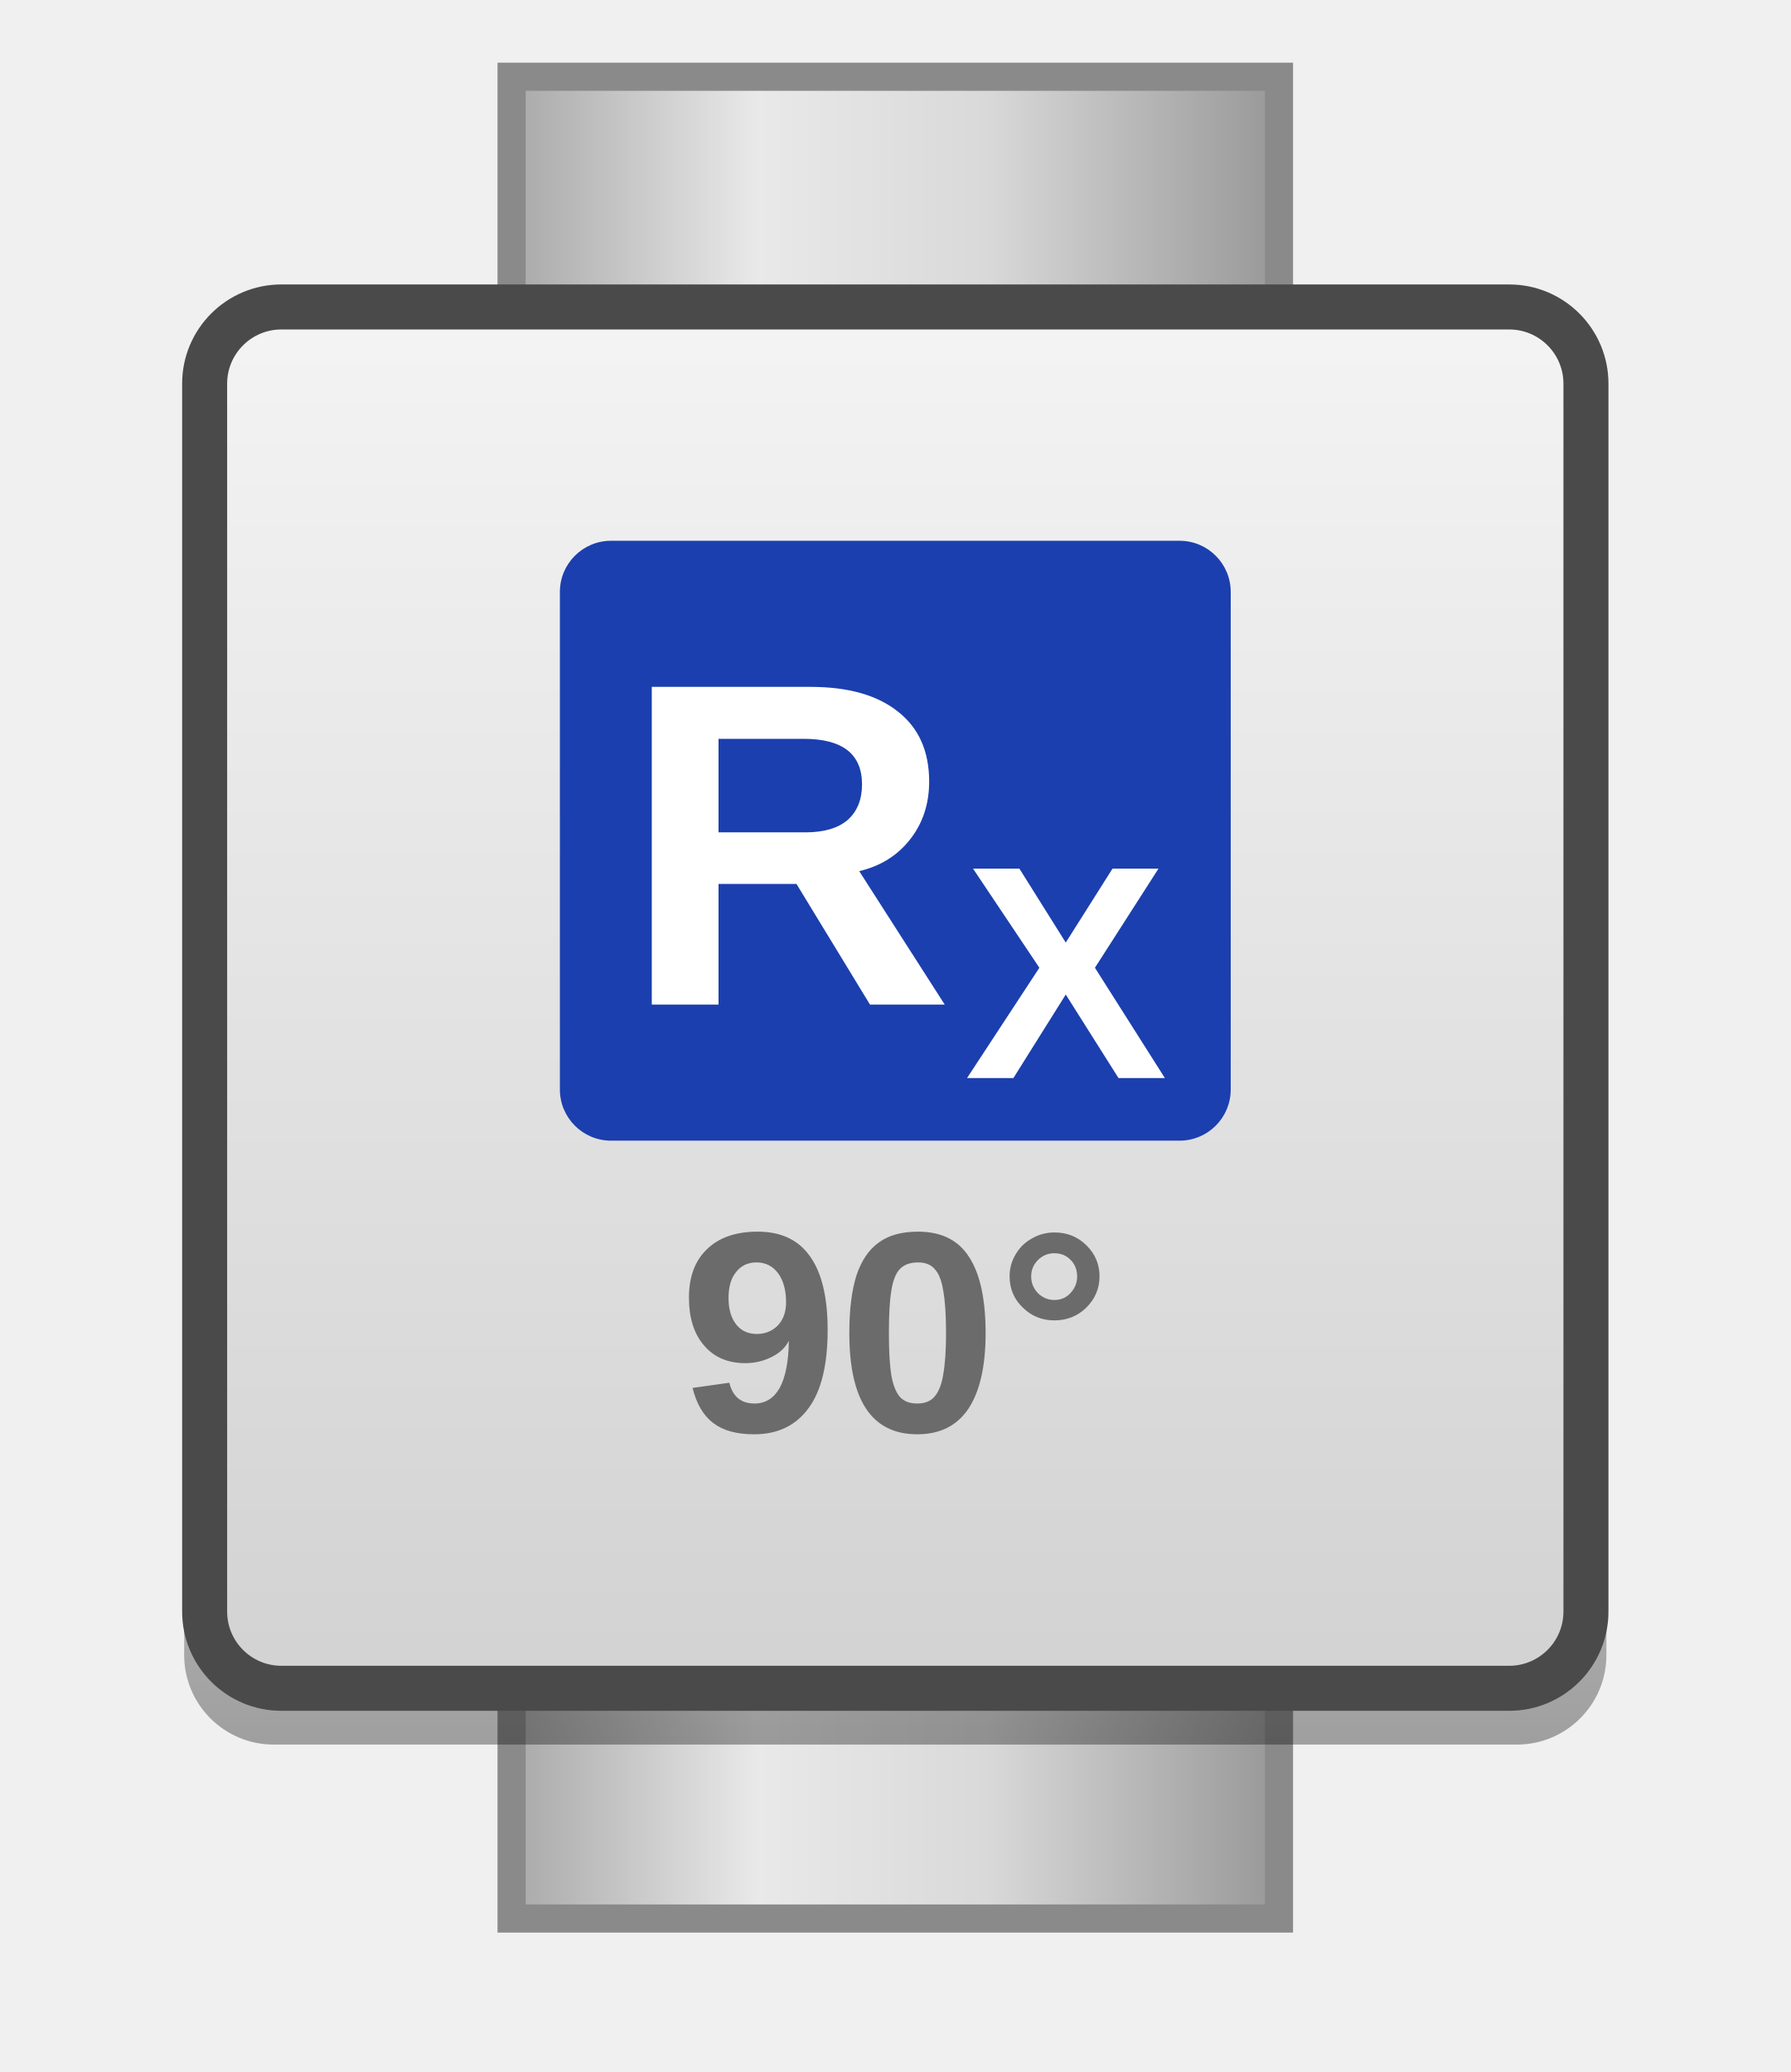
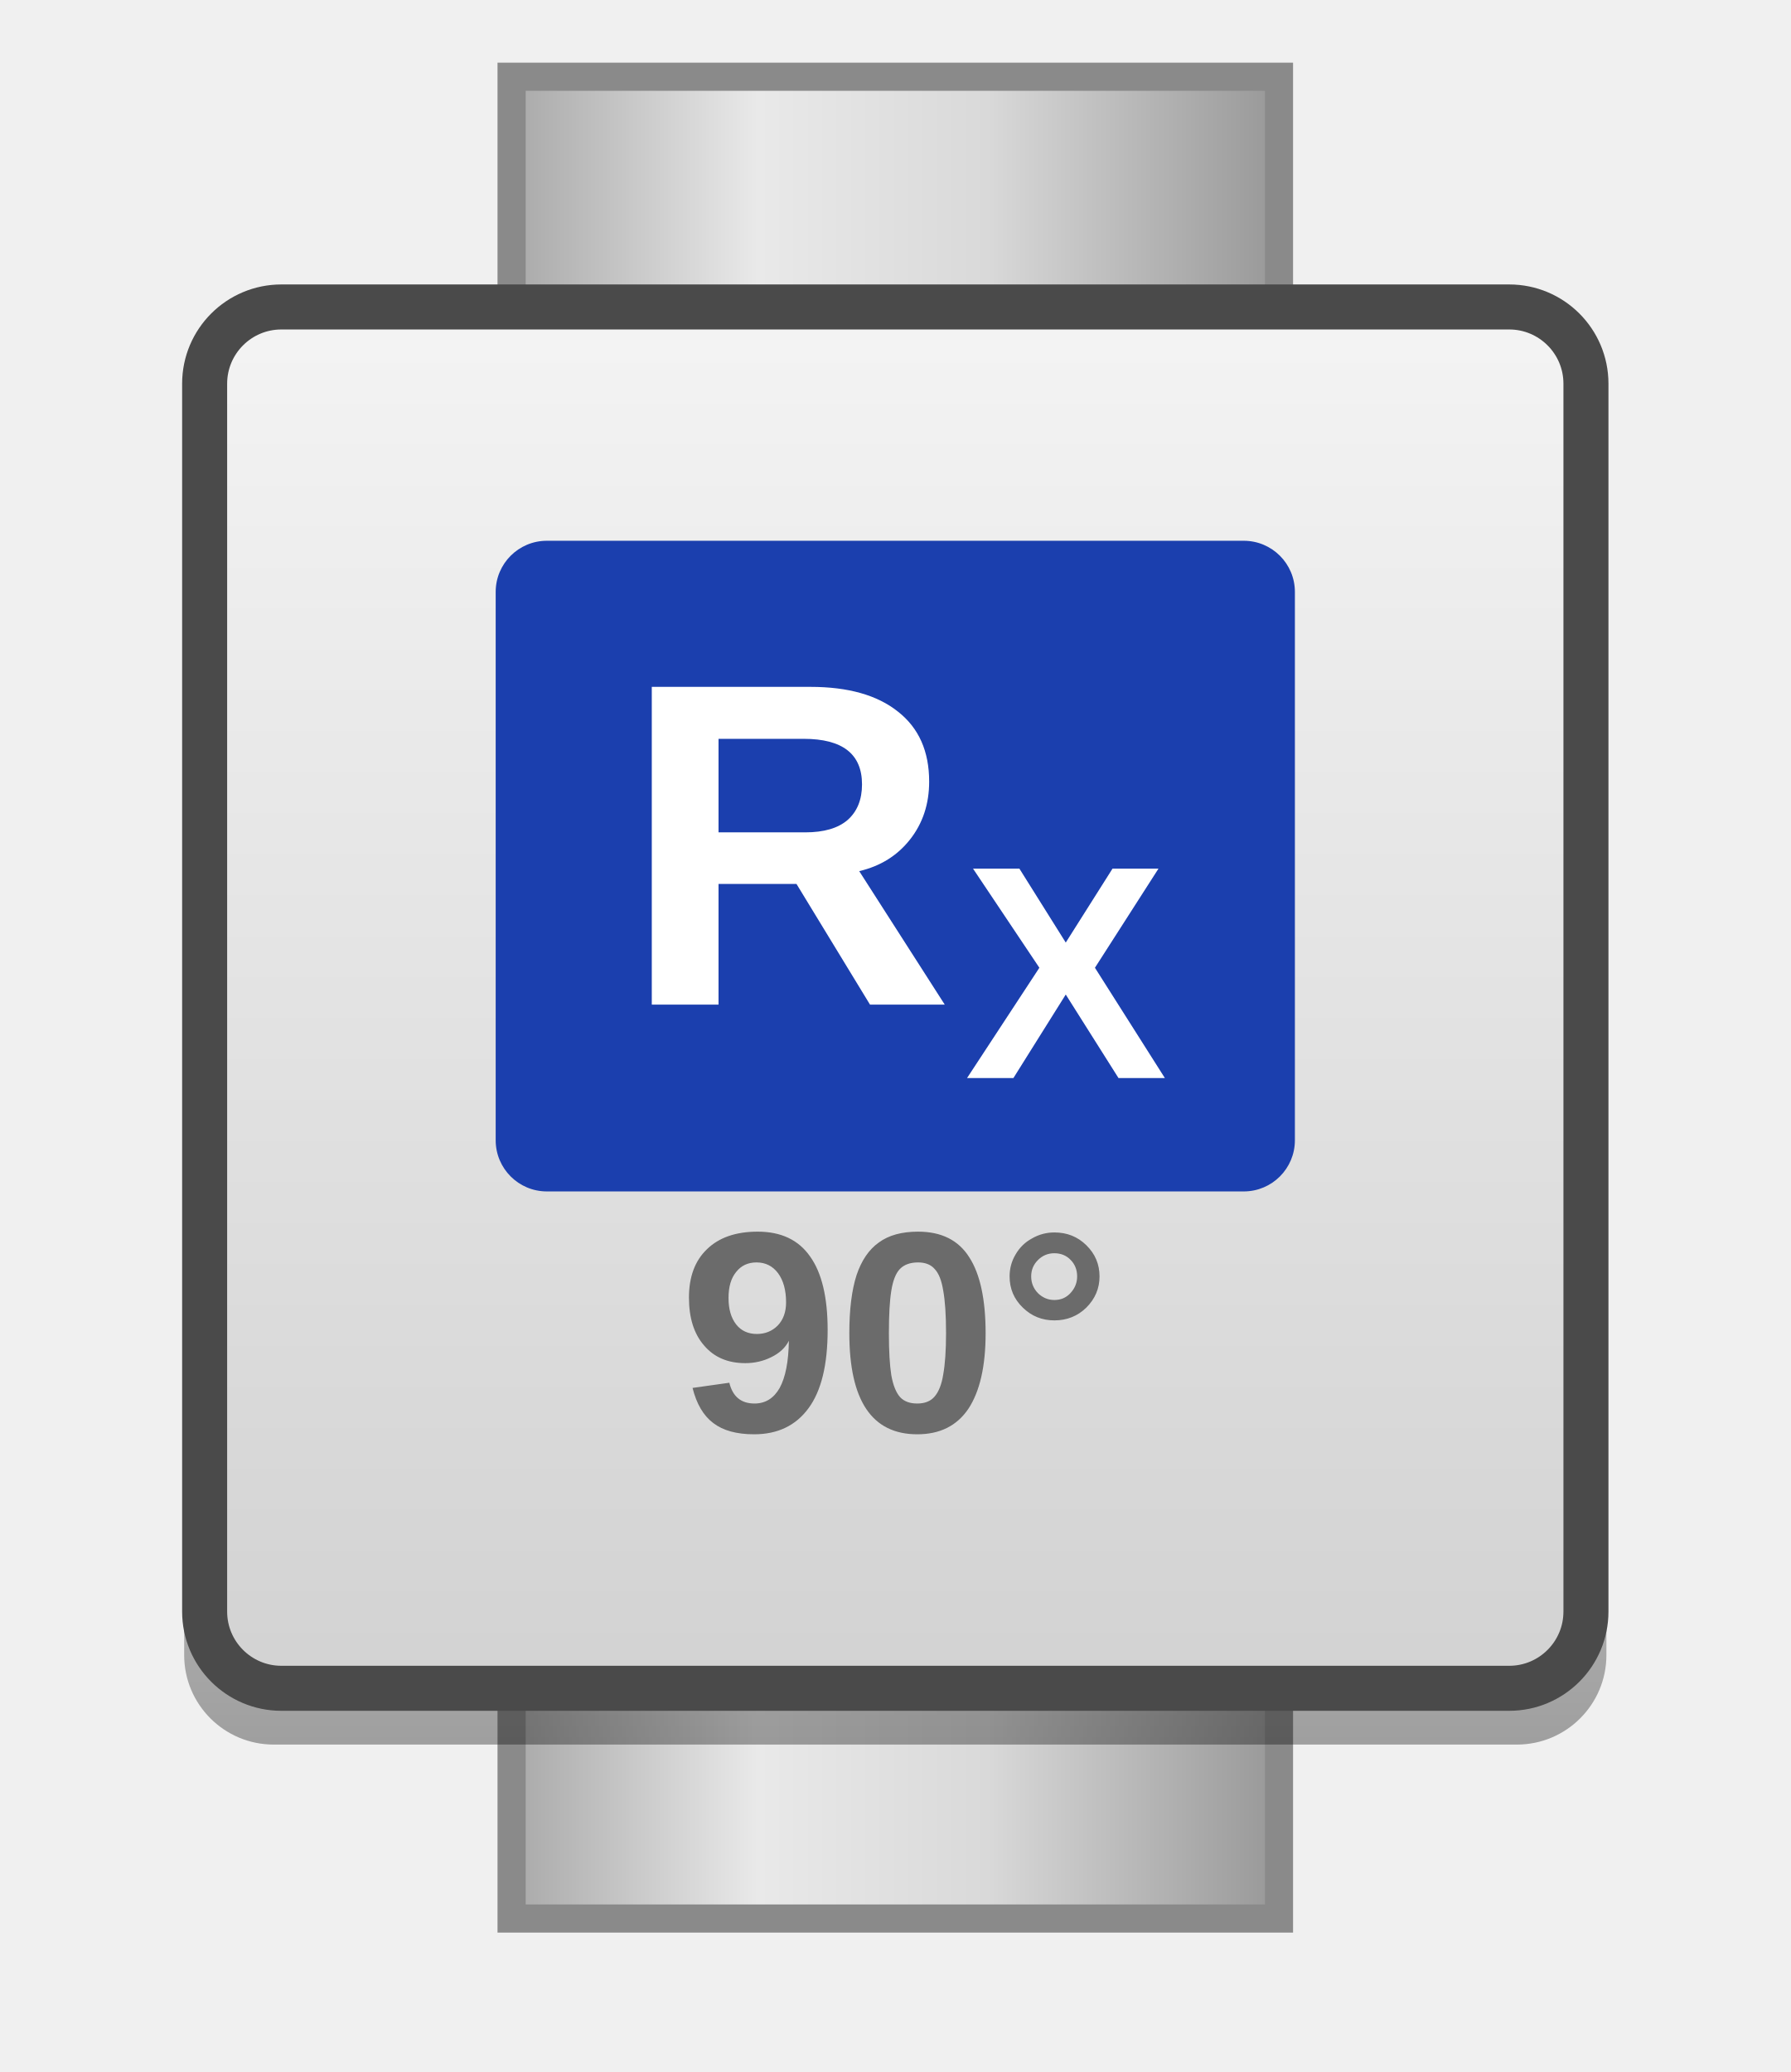
<svg xmlns="http://www.w3.org/2000/svg" viewBox="-35 -3 70 81" width="70" height="81" shape-rendering="geometricPrecision">
  <defs>
    <linearGradient id="ms-pipe" x1="0" y1="0" x2="1" y2="0">
      <stop offset="0%" stop-color="#a9a9a9" />
      <stop offset="32%" stop-color="#e9e9e9" />
      <stop offset="62%" stop-color="#d9d9d9" />
      <stop offset="100%" stop-color="#989898" />
    </linearGradient>
    <linearGradient id="ms-gate" x1="0" y1="0" x2="0" y2="1">
      <stop offset="0%" stop-color="#f4f4f4" />
      <stop offset="100%" stop-color="#d2d2d2" />
    </linearGradient>
    <linearGradient id="ms-shadow" x1="0" y1="0" x2="0" y2="1">
      <stop offset="0%" stop-color="#000000" stop-opacity="0" />
      <stop offset="55%" stop-color="#000000" stop-opacity="0.119" />
      <stop offset="100%" stop-color="#000000" stop-opacity="0.34" />
    </linearGradient>
    <linearGradient id="ms-qubit-shadow" x1="0" y1="0" x2="0" y2="1">
      <stop offset="0%" stop-color="#000000" stop-opacity="0" />
      <stop offset="55%" stop-color="#000000" stop-opacity="0.105" />
      <stop offset="100%" stop-color="#000000" stop-opacity="0.3" />
    </linearGradient>
    <radialGradient id="ms-qubit-lit" cx="0.34" cy="0.27" r="0.78">
      <stop offset="0%" stop-color="#ffffff" stop-opacity="0.46" />
      <stop offset="45%" stop-color="#ffffff" stop-opacity="0.11" />
      <stop offset="100%" stop-color="#ffffff" stop-opacity="0" />
    </radialGradient>
    <radialGradient id="ms-qubit-dim" cx="0.35" cy="0.28" r="0.85">
      <stop offset="0%" stop-color="#000000" stop-opacity="0" />
      <stop offset="58%" stop-color="#000000" stop-opacity="0.05" />
      <stop offset="100%" stop-color="#000000" stop-opacity="0.21" />
    </radialGradient>
  </defs>
  <g>
    <g data-key="pipe:1:n0">
      <rect x="-15" y="0" width="30" height="9" fill="url(#ms-pipe)" stroke="#8a8a8a" stroke-width="1.1" />
    </g>
    <g data-key="pipe:1:single:RX@1-1#0">
      <rect x="-15" y="63" width="30" height="9" fill="url(#ms-pipe)" stroke="#8a8a8a" stroke-width="1.1" />
    </g>
    <g data-key="single:RX@1-1#0">
      <rect x="-27.8" y="11.2" width="55.6" height="54" rx="3.5" fill="url(#ms-shadow)" stroke="none" />
      <rect x="-27" y="9" width="54" height="54" rx="3" fill="url(#ms-gate)" stroke="#4a4a4a" stroke-width="1.76" />
-       <rect x="-13.112" y="18.14" width="26.225" height="23.452" rx="2" fill="#1b3fae" />
+       <rect x="-15.622" y="18.14" width="31.244" height="25.436" rx="2" fill="#1b3fae" />
      <text x="-4.209" y="36.271" text-anchor="middle" font-family="ui-sans-serif, system-ui, -apple-system, 'Helvetica Neue', Arial, sans-serif" font-size="18.04" font-weight="700" fill="#ffffff">R</text>
      <text x="2.694" y="39.144" text-anchor="start" font-family="ui-sans-serif, system-ui, -apple-system, 'Helvetica Neue', Arial, sans-serif" font-size="11.906" font-weight="700" fill="#ffffff">X</text>
      <text x="0" y="52.959" text-anchor="middle" font-family="ui-sans-serif, system-ui, -apple-system, 'Helvetica Neue', Arial, sans-serif" font-size="11.185" font-weight="600" fill="#6b6b6b">90°</text>
    </g>
  </g>
</svg>
